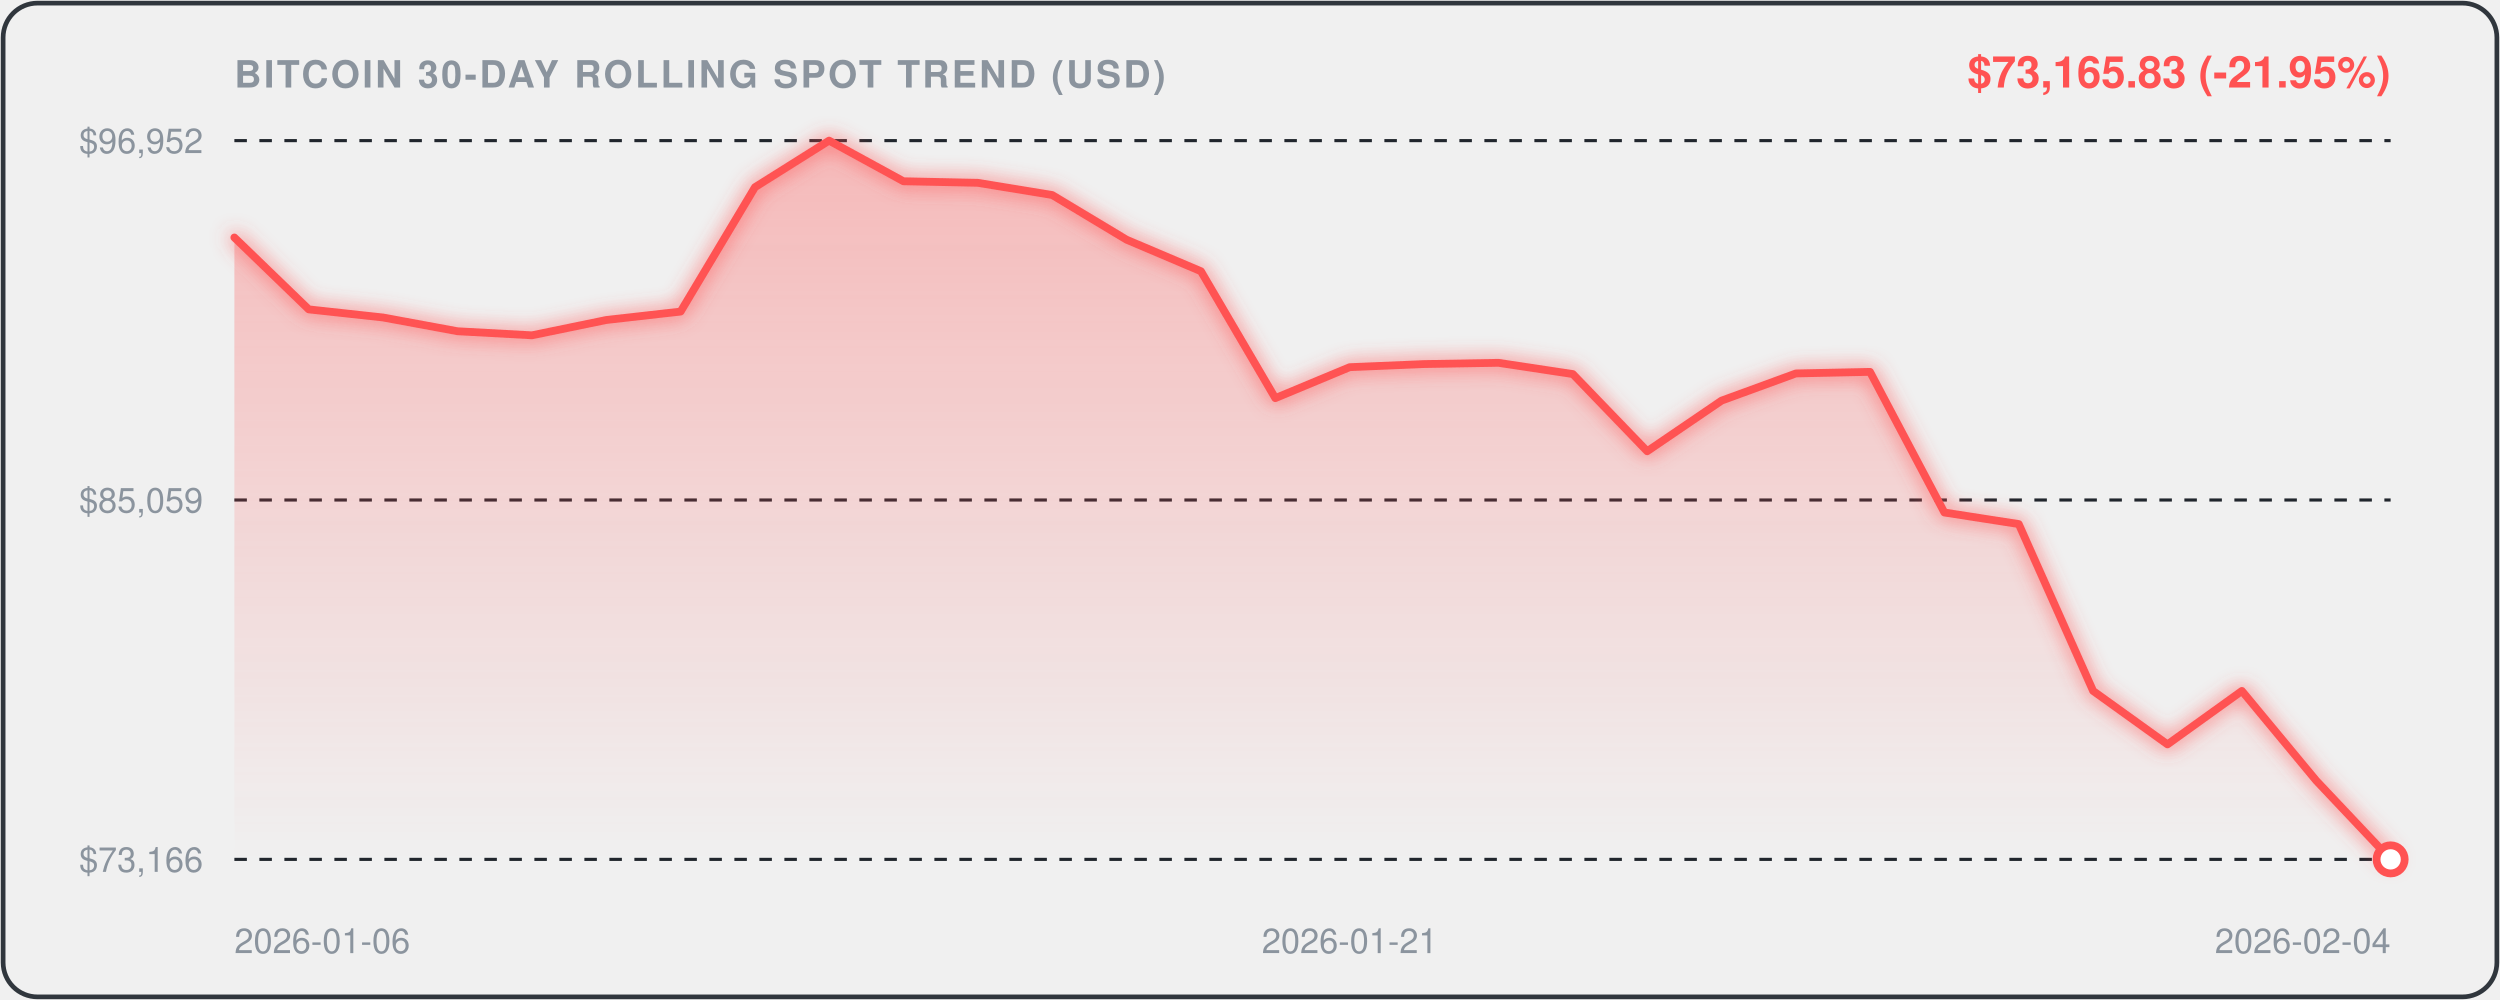
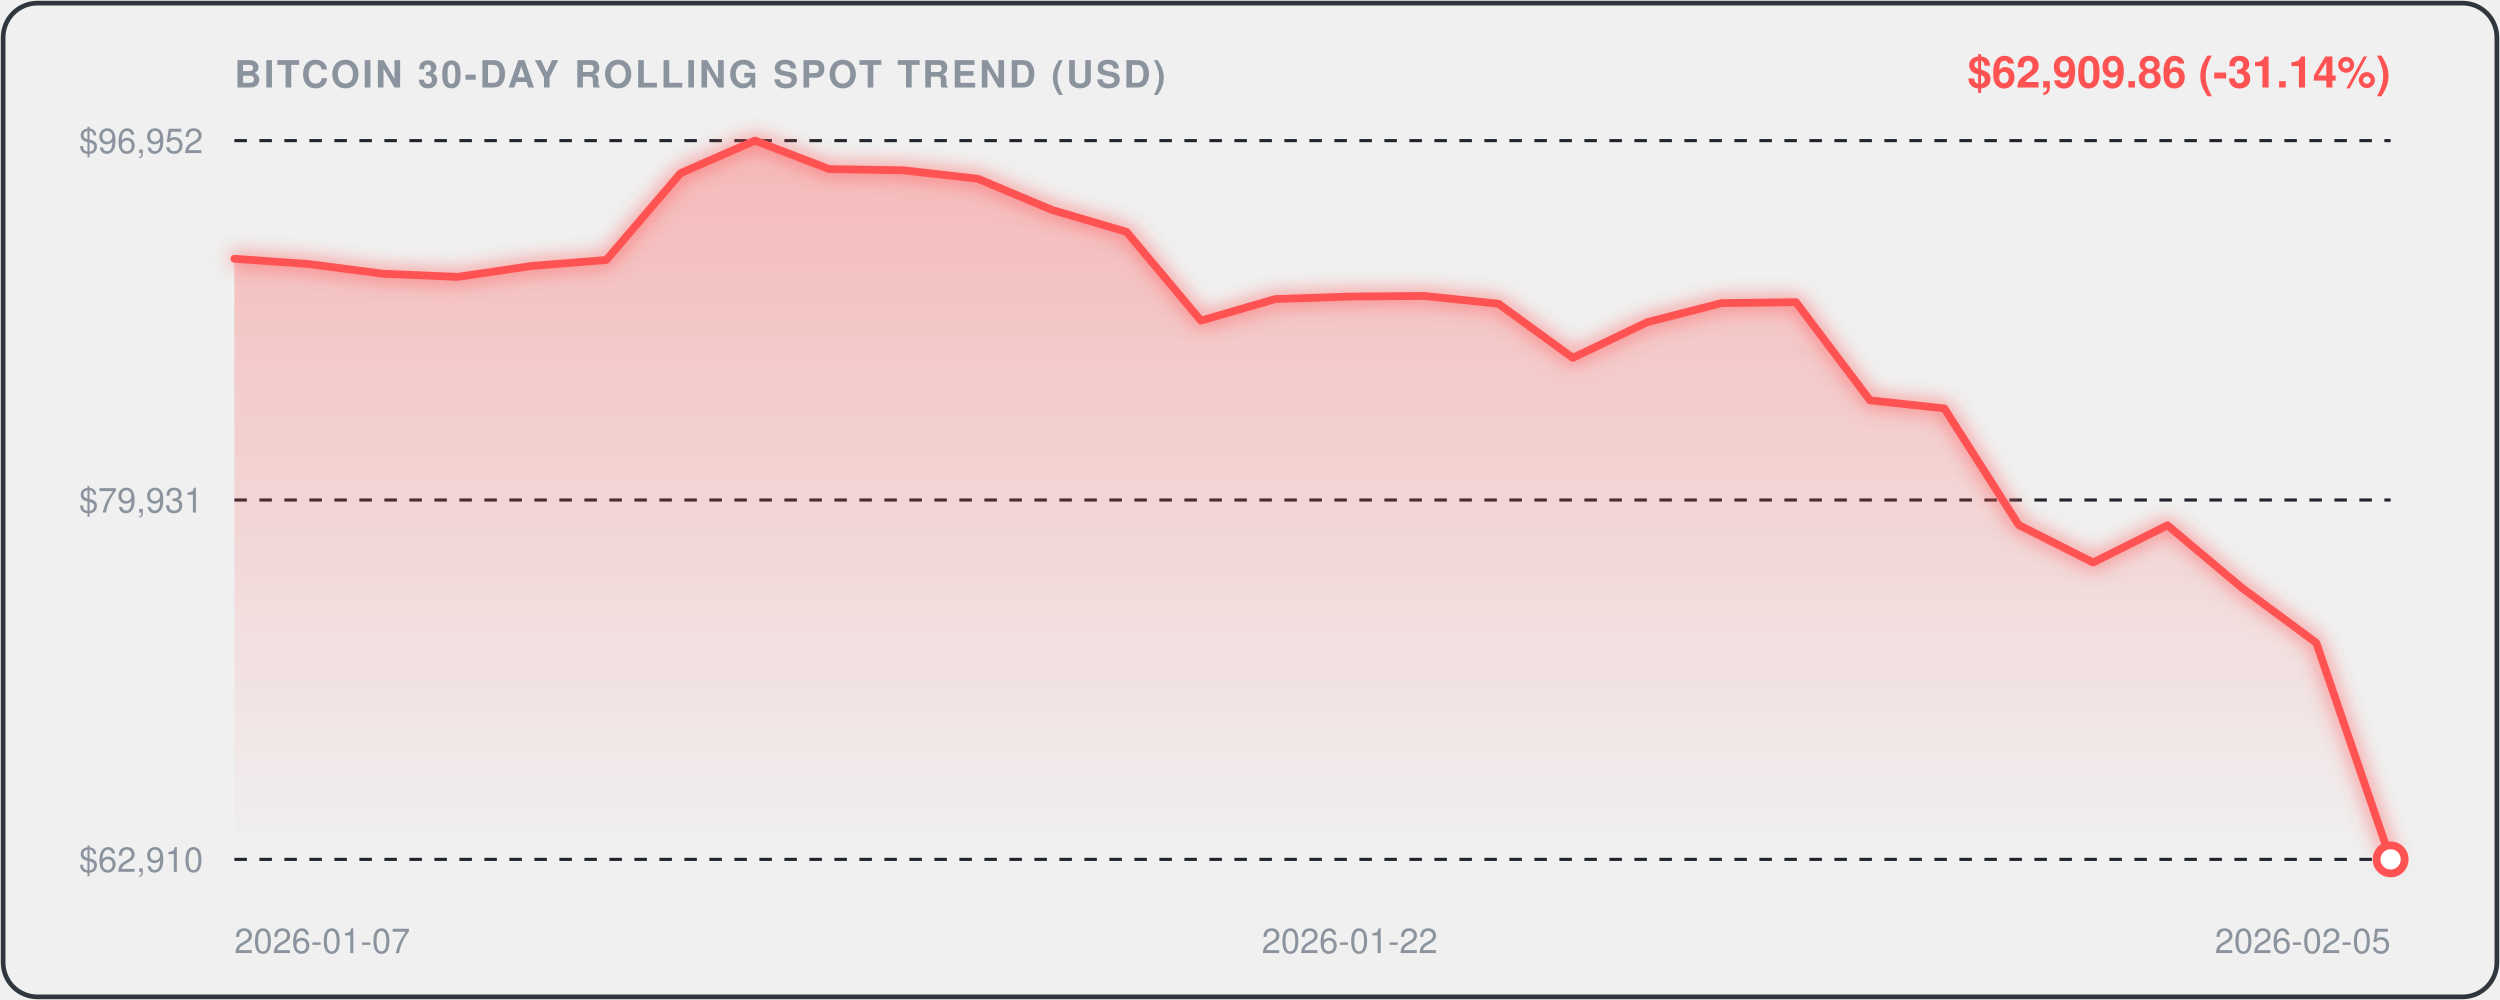
<svg xmlns="http://www.w3.org/2000/svg" viewBox="0 0 800 320" width="100%" height="100%" style="background:#0d1117;border-radius:12px;font-family:-apple-system,BlinkMacSystemFont,'Segoe UI',Helvetica,Arial,sans-serif;">
  <defs>
    <linearGradient id="areaGrad" x1="0" y1="0" x2="0" y2="1">
      <stop offset="0%" stop-color="rgba(255, 82, 82, 0.35)" />
      <stop offset="100%" stop-color="rgba(255, 82, 82, 0.0)" />
    </linearGradient>
    <filter id="glow" x="-20%" y="-20%" width="140%" height="140%">
      <feGaussianBlur stdDeviation="3" result="blur" />
      <feComposite in="SourceGraphic" in2="blur" operator="over" />
    </filter>
  </defs>
  <rect x="1" y="1" width="798" height="318" rx="11" fill="none" stroke="#30363d" stroke-width="1.5" />
  <text x="75" y="28" fill="#8b949e" font-size="12" font-weight="600" letter-spacing="0.8">BITCOIN 30-DAY ROLLING SPOT TREND (USD)</text>
-   <text x="765" y="28" text-anchor="end" fill="#FF5252" font-size="14" font-weight="700">$73,165.83 (-21.95%)</text>
+   <text x="765" y="28" text-anchor="end" fill="#FF5252" font-size="14" font-weight="700">$62,909.86 (-31.14%)</text>
  <line x1="75" y1="45" x2="765" y2="45" stroke="#21262d" stroke-width="1" stroke-dasharray="4,4" />
  <text x="65" y="49" text-anchor="end" fill="#8b949e" font-size="11">$96,952</text>
  <line x1="75" y1="160.0" x2="765" y2="160.0" stroke="#21262d" stroke-width="1" stroke-dasharray="4,4" />
-   <text x="65" y="164.0" text-anchor="end" fill="#8b949e" font-size="11">$85,059</text>
+   <text x="65" y="164.0" text-anchor="end" fill="#8b949e" font-size="11">$79,931</text>
  <line x1="75" y1="275" x2="765" y2="275" stroke="#21262d" stroke-width="1" stroke-dasharray="4,4" />
-   <text x="65" y="279" text-anchor="end" fill="#8b949e" font-size="11">$73,166</text>
-   <path d="M 75.0,76.0 L 98.8,99.0 L 122.6,101.6 L 146.4,106.0 L 170.2,107.3 L 194.0,102.4 L 217.8,99.7 L 241.6,59.9 L 265.3,45.0 L 289.1,58.0 L 312.9,58.5 L 336.7,62.4 L 360.5,76.7 L 384.3,86.8 L 408.1,127.4 L 431.9,117.5 L 455.7,116.5 L 479.5,116.1 L 503.3,119.7 L 527.1,144.4 L 550.9,128.2 L 574.7,119.5 L 598.4,119.0 L 622.2,164.0 L 646.0,167.7 L 669.8,221.1 L 693.6,238.2 L 717.4,221.1 L 741.2,249.8 L 765.0,275.0 L 765.0,275.0 L 75.0,275.0 Z" fill="url(#areaGrad)" />
-   <path d="M 75.0,76.0 L 98.8,99.0 L 122.6,101.6 L 146.4,106.0 L 170.2,107.3 L 194.0,102.4 L 217.8,99.7 L 241.6,59.9 L 265.3,45.0 L 289.1,58.0 L 312.9,58.5 L 336.7,62.4 L 360.5,76.7 L 384.3,86.8 L 408.1,127.4 L 431.9,117.5 L 455.7,116.5 L 479.5,116.1 L 503.3,119.7 L 527.1,144.4 L 550.9,128.2 L 574.7,119.5 L 598.4,119.0 L 622.2,164.0 L 646.0,167.7 L 669.8,221.1 L 693.6,238.2 L 717.4,221.1 L 741.2,249.8 L 765.0,275.0" fill="none" stroke="#FF5252" stroke-width="2.5" stroke-linecap="round" stroke-linejoin="round" filter="url(#glow)" />
+   <text x="65" y="279" text-anchor="end" fill="#8b949e" font-size="11">$62,910</text>
+   <path d="M 75.0,82.8 L 98.8,84.5 L 122.6,87.6 L 146.4,88.6 L 170.2,85.1 L 194.0,83.2 L 217.8,55.4 L 241.6,45.0 L 265.3,54.1 L 289.1,54.5 L 312.9,57.2 L 336.7,67.2 L 360.5,74.2 L 384.3,102.6 L 408.1,95.7 L 431.9,94.9 L 455.7,94.7 L 479.5,97.2 L 503.3,114.5 L 527.1,103.1 L 550.9,97.0 L 574.7,96.7 L 598.4,128.1 L 622.2,130.7 L 646.0,168.0 L 669.8,180.0 L 693.6,168.1 L 717.4,188.1 L 741.2,205.7 L 765.0,275.0 L 765.0,275.0 L 75.0,275.0 Z" fill="url(#areaGrad)" />
+   <path d="M 75.0,82.8 L 98.8,84.5 L 122.6,87.6 L 146.4,88.6 L 170.2,85.1 L 194.0,83.2 L 217.8,55.4 L 241.6,45.0 L 265.3,54.1 L 289.1,54.5 L 312.9,57.2 L 336.7,67.2 L 360.5,74.2 L 384.3,102.6 L 408.1,95.7 L 431.9,94.9 L 455.7,94.7 L 479.5,97.2 L 503.3,114.5 L 527.1,103.1 L 550.9,97.0 L 574.7,96.7 L 598.4,128.1 L 622.2,130.7 L 646.0,168.0 L 669.8,180.0 L 693.6,168.1 L 717.4,188.1 L 741.2,205.7 L 765.0,275.0" fill="none" stroke="#FF5252" stroke-width="2.5" stroke-linecap="round" stroke-linejoin="round" filter="url(#glow)" />
  <circle cx="765.0" cy="275.0" r="4.5" fill="#ffffff" stroke="#FF5252" stroke-width="2.5" />
-   <text x="75.0" y="305" fill="#8b949e" font-size="11" text-anchor="start">2026-01-06</text>
-   <text x="431.9" y="305" fill="#8b949e" font-size="11" text-anchor="middle">2026-01-21</text>
-   <text x="765.0" y="305" fill="#8b949e" font-size="11" text-anchor="end">2026-02-04</text>
+   <text x="75.0" y="305" fill="#8b949e" font-size="11" text-anchor="start">2026-01-07</text>
+   <text x="431.9" y="305" fill="#8b949e" font-size="11" text-anchor="middle">2026-01-22</text>
+   <text x="765.0" y="305" fill="#8b949e" font-size="11" text-anchor="end">2026-02-05</text>
</svg>
